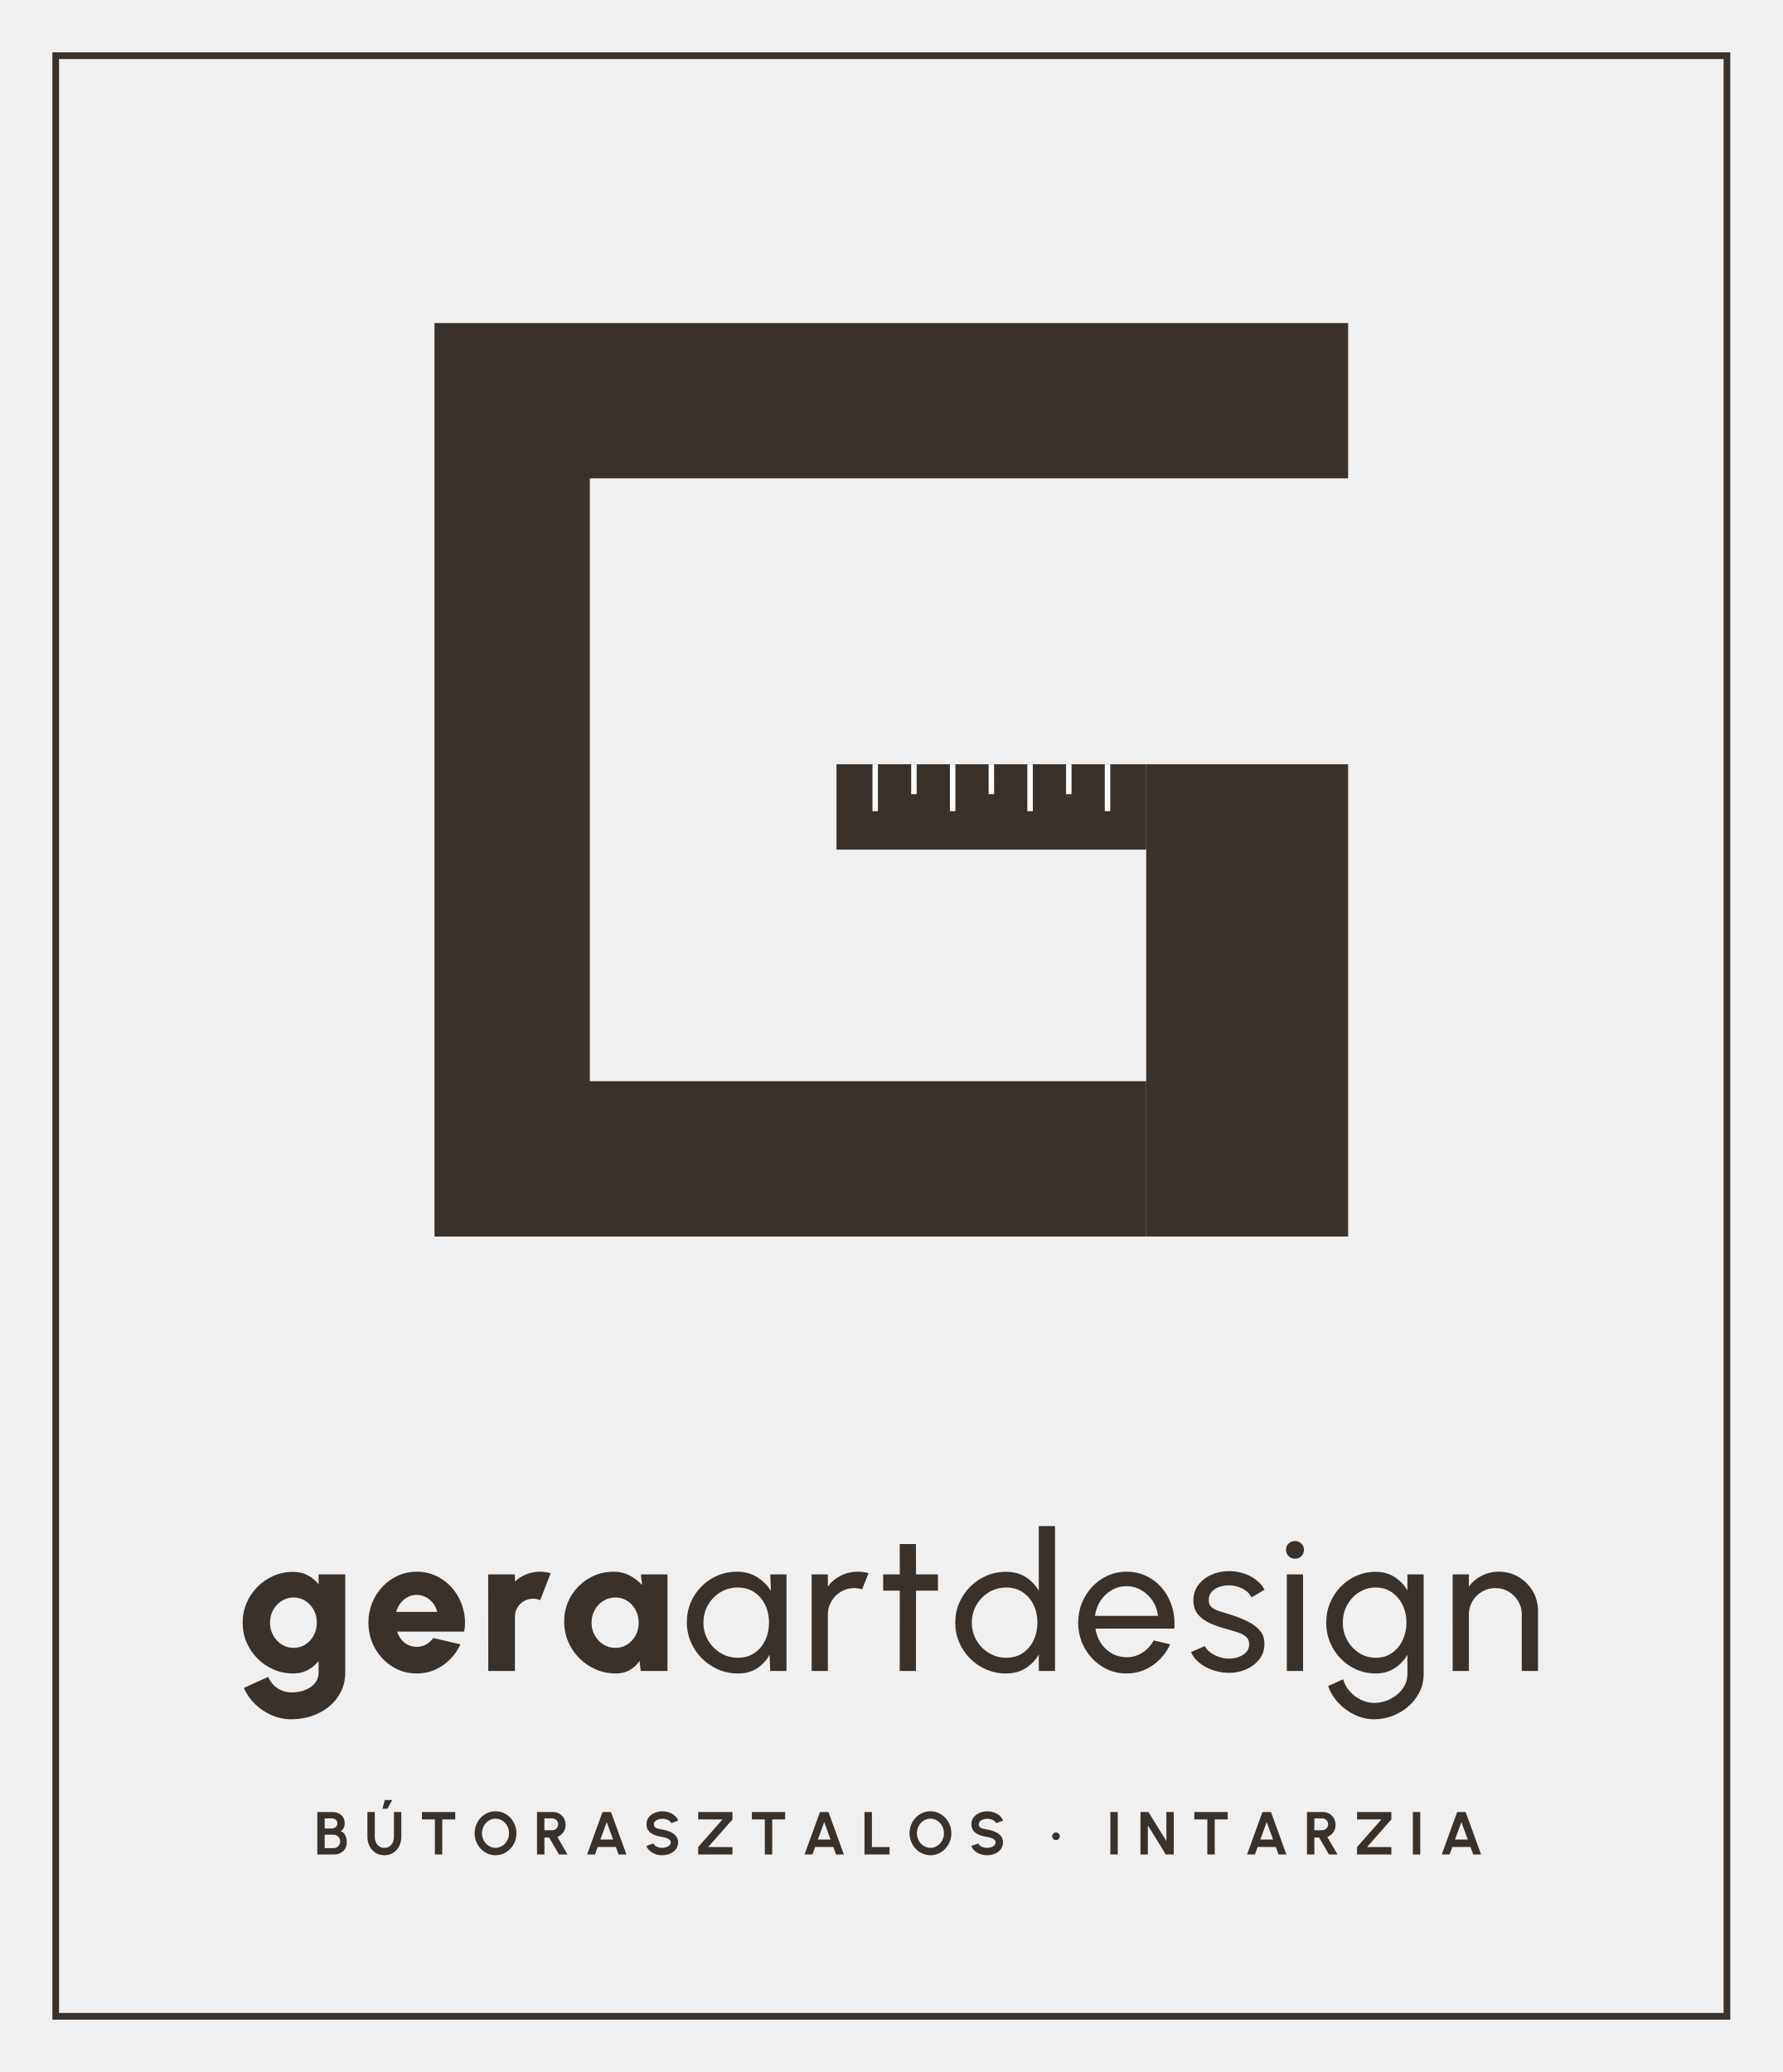
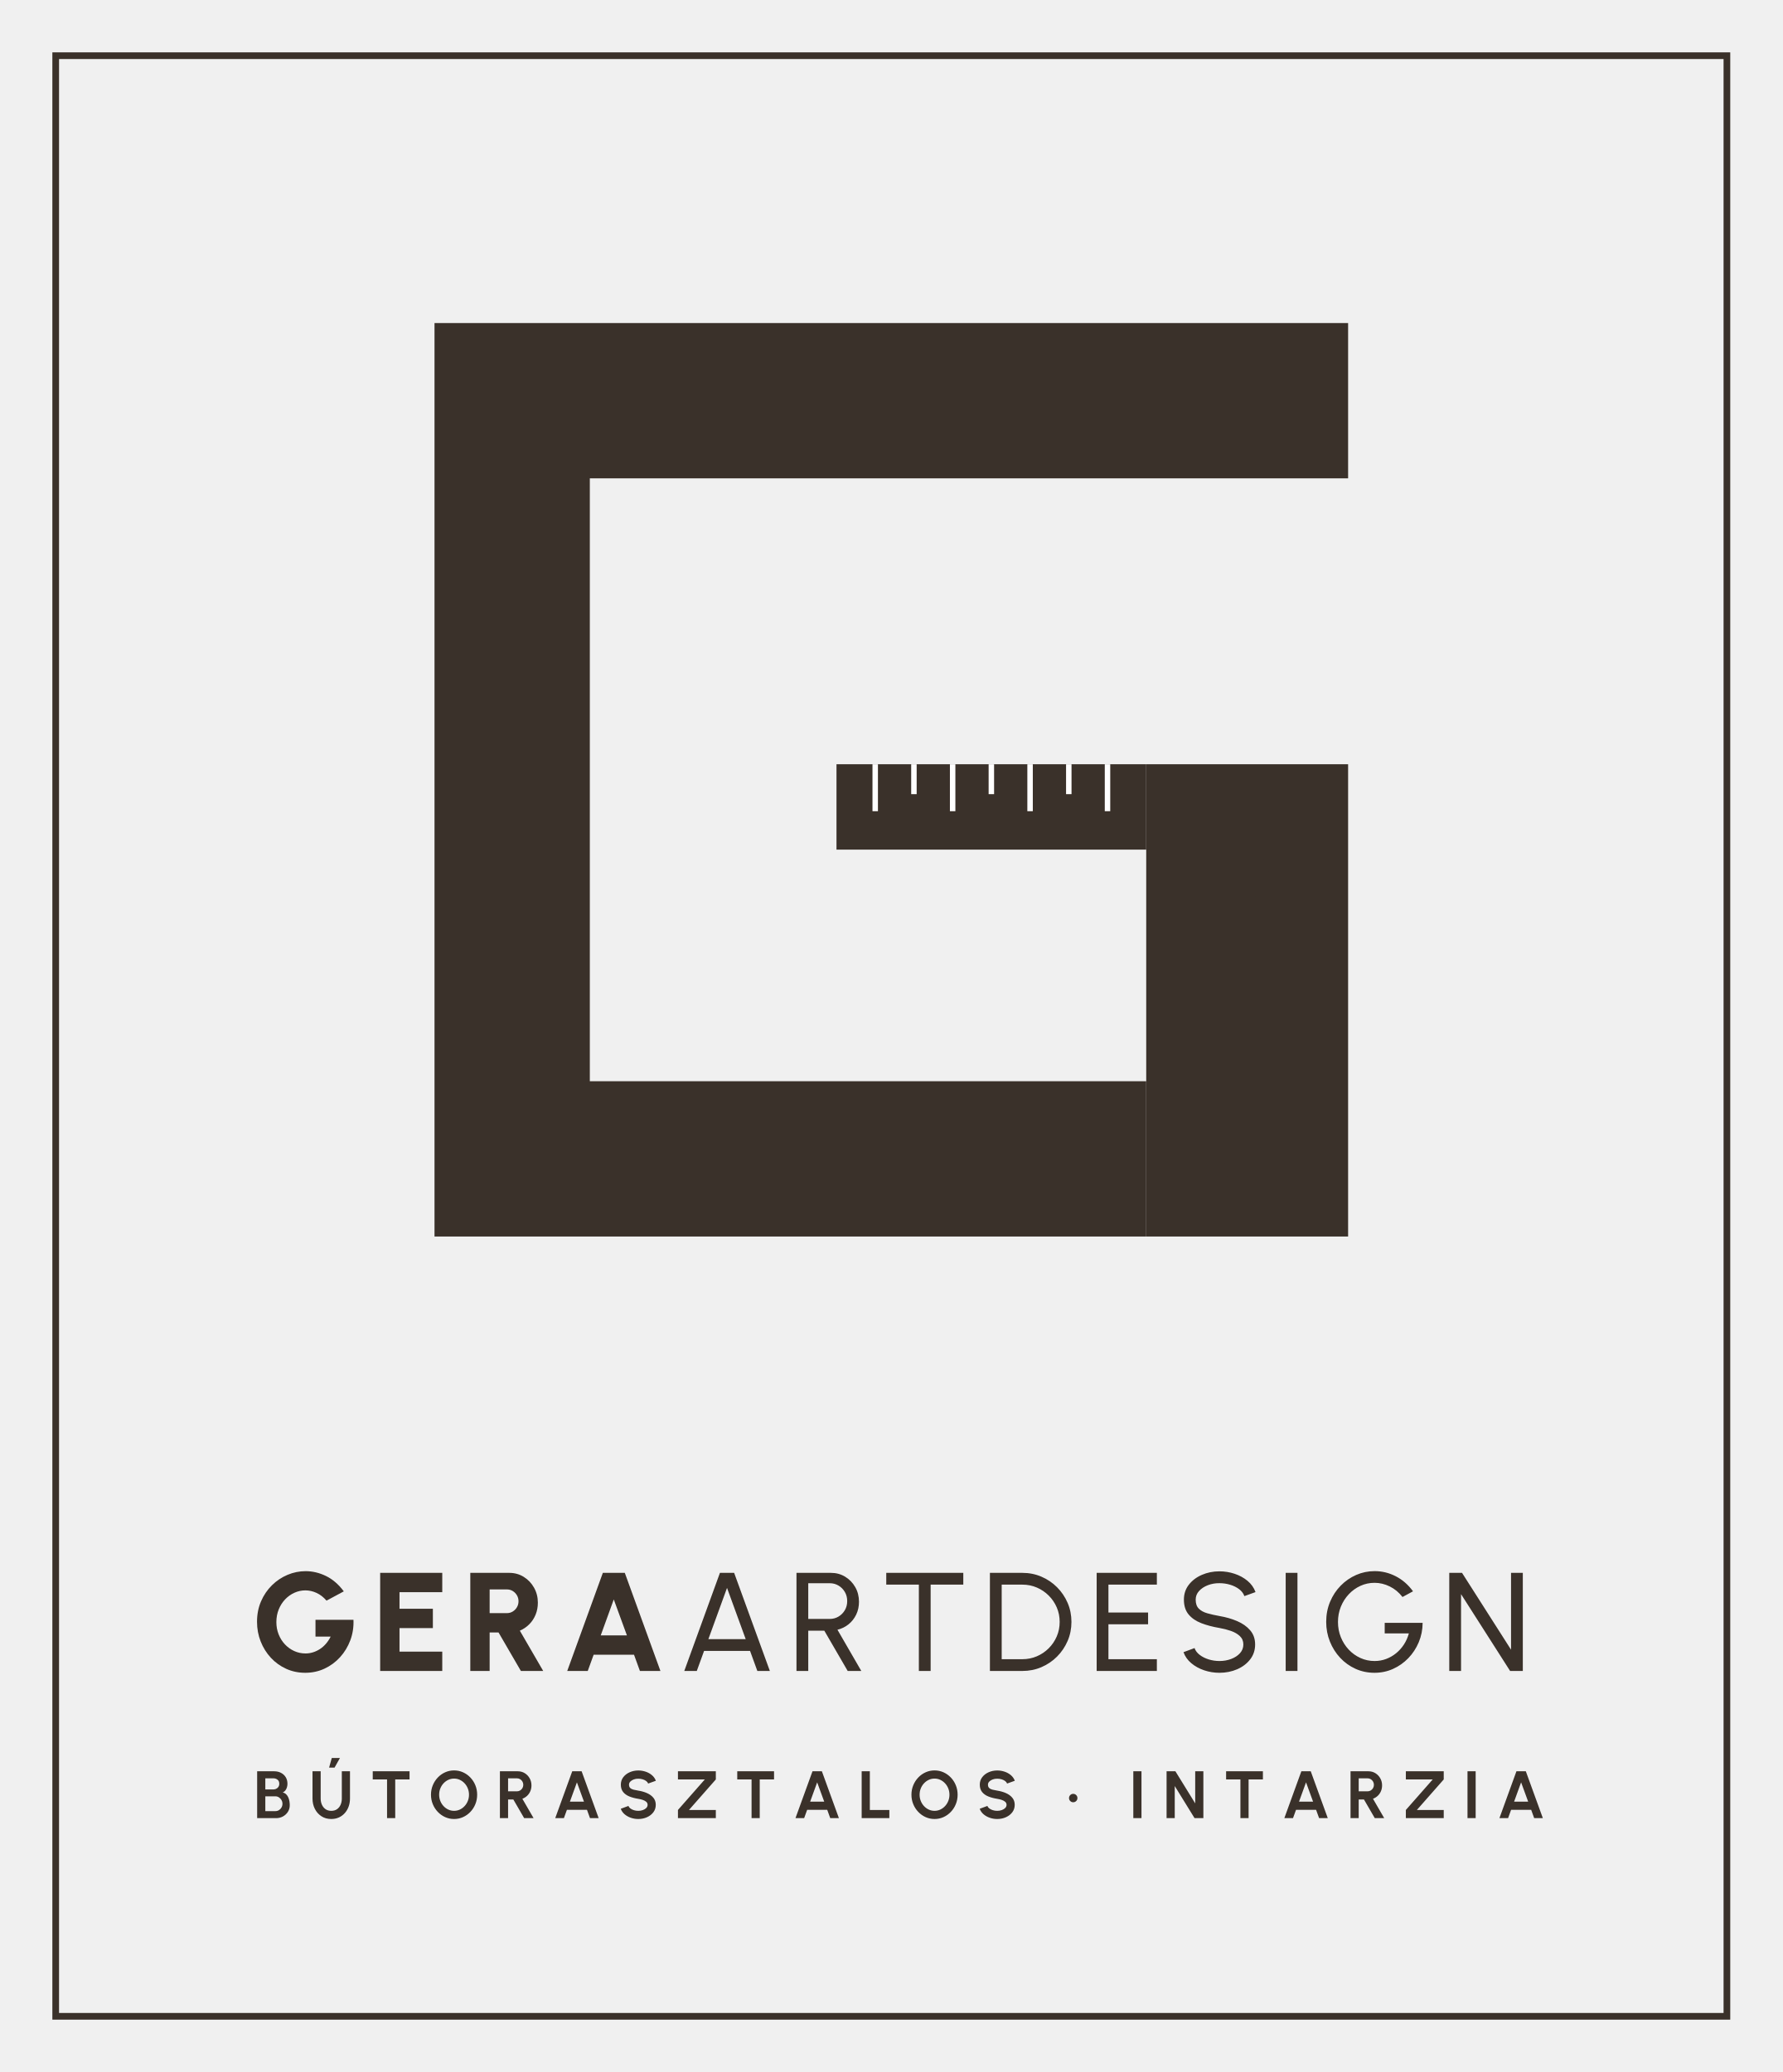
<svg xmlns="http://www.w3.org/2000/svg" viewBox="0 0 320 372" width="320" height="372">
  <rect x="10" y="10" width="300" height="352" fill="none" stroke="#3A312A" stroke-width="1.2" />
  <path d="M242 71.94H91.94V208.06H205.76" fill="none" stroke="#3A312A" stroke-width="27.88" />
  <rect x="205.76" y="137.21" width="36.24" height="84.79" fill="#3A312A" />
  <circle cx="223.88" cy="157.15" r="3.99" fill="#3A312A" />
  <circle cx="223.88" cy="183.23" r="3.99" fill="#3A312A" />
  <circle cx="223.88" cy="209.31" r="3.99" fill="#3A312A" />
  <rect x="150.16" y="137.21" width="55.6" height="15.33" fill="#3A312A" />
  <path d="M157.11 137.21v8.43" stroke="#FFFFFF" stroke-width="0.98" />
  <path d="M164.06 137.21v5.37" stroke="#FFFFFF" stroke-width="0.98" />
  <path d="M171.01 137.21v8.43" stroke="#FFFFFF" stroke-width="0.98" />
  <path d="M177.96 137.21v5.37" stroke="#FFFFFF" stroke-width="0.98" />
  <path d="M184.91 137.21v8.43" stroke="#FFFFFF" stroke-width="0.98" />
  <path d="M191.86 137.21v5.37" stroke="#FFFFFF" stroke-width="0.98" />
  <path d="M198.81 137.21v8.43" stroke="#FFFFFF" stroke-width="0.98" />
-   <path d="M57.19 282.662H61.976V300.244Q61.976 302.173 61.197 303.725Q60.419 305.278 59.071 306.386Q57.723 307.494 55.979 308.082Q54.234 308.669 52.302 308.669Q50.469 308.669 48.788 307.948Q47.106 307.228 45.8 305.962Q44.494 304.695 43.768 303.045L48.141 301.065Q48.5 301.923 49.137 302.544Q49.775 303.166 50.595 303.509Q51.414 303.852 52.302 303.852Q53.248 303.852 54.123 303.623Q54.998 303.395 55.692 302.941Q56.386 302.488 56.788 301.813Q57.19 301.137 57.19 300.244V298.225Q56.392 299.221 55.256 299.836Q54.119 300.451 52.636 300.451Q50.756 300.451 49.116 299.74Q47.475 299.029 46.225 297.772Q44.974 296.515 44.267 294.868Q43.56 293.221 43.56 291.331Q43.56 289.441 44.267 287.793Q44.974 286.145 46.225 284.888Q47.475 283.631 49.116 282.92Q50.756 282.209 52.636 282.209Q54.119 282.209 55.256 282.823Q56.392 283.437 57.19 284.435ZM52.697 295.853Q53.881 295.853 54.829 295.241Q55.777 294.629 56.326 293.602Q56.875 292.574 56.875 291.331Q56.875 290.08 56.325 289.054Q55.775 288.028 54.826 287.418Q53.876 286.807 52.697 286.807Q51.533 286.807 50.572 287.415Q49.61 288.023 49.041 289.05Q48.471 290.078 48.471 291.331Q48.471 292.585 49.043 293.611Q49.616 294.637 50.577 295.245Q51.538 295.853 52.697 295.853ZM74.803 300.451Q72.41 300.451 70.442 299.22Q68.475 297.989 67.304 295.91Q66.134 293.83 66.134 291.316Q66.134 289.424 66.81 287.768Q67.486 286.113 68.674 284.856Q69.862 283.599 71.439 282.888Q73.017 282.177 74.803 282.177Q76.86 282.177 78.569 283.065Q80.279 283.953 81.464 285.478Q82.649 287.002 83.166 288.928Q83.683 290.854 83.329 292.928H71.294Q71.531 293.691 72.004 294.306Q72.476 294.921 73.181 295.285Q73.886 295.648 74.803 295.666Q75.711 295.68 76.473 295.25Q77.235 294.82 77.775 294.083L82.654 295.215Q81.599 297.521 79.501 298.986Q77.403 300.451 74.803 300.451ZM71.121 289.392H78.497Q78.272 288.516 77.731 287.829Q77.189 287.141 76.434 286.74Q75.678 286.339 74.803 286.339Q73.942 286.339 73.189 286.737Q72.436 287.135 71.903 287.823Q71.371 288.511 71.121 289.392ZM87.647 300.0 87.633 282.662H92.418L92.433 283.95Q93.307 283.118 94.471 282.648Q95.636 282.177 96.942 282.177Q97.889 282.177 98.854 282.452L96.967 287.293Q96.342 287.024 95.693 287.024Q94.79 287.024 94.047 287.459Q93.304 287.895 92.868 288.636Q92.433 289.378 92.433 290.284V300.0ZM115.037 282.662H119.822V300.0H115.022L114.803 298.19Q114.13 299.203 113.068 299.827Q112.007 300.451 110.584 300.451Q108.648 300.451 106.961 299.724Q105.275 298.997 103.994 297.709Q102.714 296.422 101.996 294.735Q101.277 293.048 101.277 291.112Q101.277 289.254 101.957 287.637Q102.638 286.019 103.862 284.793Q105.087 283.567 106.696 282.872Q108.305 282.177 110.148 282.177Q111.741 282.177 113.022 282.855Q114.302 283.533 115.256 284.563ZM110.459 295.853Q111.651 295.853 112.602 295.245Q113.554 294.637 114.104 293.609Q114.654 292.582 114.654 291.331Q114.654 290.072 114.103 289.046Q113.552 288.021 112.6 287.414Q111.648 286.807 110.459 286.807Q109.269 286.807 108.297 287.415Q107.326 288.023 106.757 289.05Q106.188 290.078 106.188 291.331Q106.188 292.587 106.768 293.613Q107.348 294.639 108.32 295.246Q109.292 295.853 110.459 295.853Z" fill="#3A312A" />
-   <path d="M138.272 282.662H141.185V300.0H138.269L138.155 297.066Q137.342 298.583 135.912 299.517Q134.482 300.451 132.509 300.451Q130.596 300.451 128.927 299.73Q127.258 299.009 125.99 297.739Q124.721 296.468 124.009 294.799Q123.296 293.13 123.296 291.217Q123.296 289.348 123.994 287.707Q124.691 286.066 125.928 284.822Q127.165 283.578 128.797 282.878Q130.429 282.177 132.296 282.177Q134.345 282.177 135.889 283.136Q137.433 284.094 138.386 285.628ZM132.442 297.632Q134.161 297.632 135.417 296.784Q136.673 295.936 137.358 294.499Q138.042 293.062 138.042 291.331Q138.042 289.558 137.351 288.128Q136.659 286.698 135.403 285.857Q134.147 285.016 132.442 285.016Q130.738 285.016 129.333 285.864Q127.928 286.712 127.102 288.149Q126.276 289.586 126.276 291.331Q126.276 293.091 127.125 294.52Q127.974 295.95 129.379 296.791Q130.784 297.632 132.442 297.632ZM145.699 300.0 145.696 282.662H148.609L148.612 284.827Q149.522 283.61 150.932 282.893Q152.342 282.177 153.988 282.177Q154.981 282.177 155.923 282.44L154.75 285.351Q154.043 285.116 153.359 285.116Q152.058 285.116 150.975 285.756Q149.893 286.397 149.253 287.472Q148.612 288.547 148.612 289.863V300.0ZM168.371 285.575H164.437L164.422 300.0H161.51L161.524 285.575H158.541V282.662H161.524L161.51 277.218H164.422L164.437 282.662H168.371ZM186.474 273.994H189.387V300.0H186.474V297.046Q185.591 298.577 184.104 299.514Q182.617 300.451 180.597 300.451Q178.707 300.451 177.06 299.74Q175.413 299.029 174.156 297.772Q172.899 296.515 172.188 294.868Q171.478 293.221 171.478 291.331Q171.478 289.441 172.188 287.787Q172.899 286.133 174.156 284.876Q175.413 283.619 177.06 282.908Q178.707 282.197 180.597 282.197Q182.617 282.197 184.104 283.133Q185.591 284.068 186.474 285.588ZM180.624 297.632Q182.342 297.632 183.598 296.784Q184.854 295.936 185.539 294.499Q186.224 293.062 186.224 291.331Q186.224 289.558 185.532 288.128Q184.84 286.698 183.584 285.857Q182.328 285.016 180.624 285.016Q178.919 285.016 177.522 285.864Q176.124 286.712 175.291 288.149Q174.457 289.586 174.457 291.331Q174.457 293.091 175.307 294.52Q176.156 295.95 177.56 296.791Q178.965 297.632 180.624 297.632ZM202.217 300.451Q199.825 300.451 197.857 299.22Q195.889 297.989 194.719 295.915Q193.548 293.842 193.548 291.328Q193.548 289.424 194.225 287.768Q194.901 286.113 196.088 284.856Q197.276 283.599 198.854 282.888Q200.431 282.177 202.217 282.177Q204.169 282.177 205.808 282.966Q207.447 283.754 208.621 285.156Q209.794 286.557 210.376 288.413Q210.957 290.269 210.801 292.39H196.648Q196.862 293.855 197.627 295.014Q198.392 296.173 199.577 296.847Q200.762 297.521 202.217 297.538Q203.781 297.541 205.046 296.737Q206.311 295.932 207.097 294.527L210.057 295.215Q209.014 297.521 206.916 298.986Q204.818 300.451 202.217 300.451ZM196.558 290.106H207.865Q207.723 288.645 206.93 287.436Q206.137 286.228 204.907 285.505Q203.678 284.782 202.217 284.782Q200.759 284.782 199.544 285.491Q198.329 286.199 197.545 287.408Q196.761 288.617 196.558 290.106ZM220.306 300.326Q218.902 300.277 217.574 299.797Q216.246 299.318 215.25 298.495Q214.253 297.672 213.799 296.602L216.294 295.53Q216.553 296.122 217.23 296.637Q217.907 297.151 218.791 297.47Q219.676 297.788 220.581 297.788Q221.532 297.788 222.365 297.485Q223.197 297.183 223.723 296.604Q224.249 296.025 224.249 295.22Q224.249 294.348 223.672 293.853Q223.095 293.359 222.22 293.074Q221.346 292.79 220.44 292.535Q218.654 292.078 217.248 291.448Q215.842 290.818 215.034 289.831Q214.225 288.844 214.225 287.334Q214.225 285.72 215.123 284.542Q216.02 283.363 217.474 282.718Q218.928 282.073 220.587 282.073Q222.687 282.073 224.426 282.977Q226.166 283.88 227.003 285.412L224.671 286.795Q224.377 286.163 223.766 285.687Q223.155 285.211 222.379 284.933Q221.603 284.655 220.794 284.631Q219.773 284.608 218.903 284.904Q218.033 285.199 217.505 285.793Q216.977 286.386 216.977 287.267Q216.977 288.142 217.534 288.589Q218.091 289.036 219.005 289.305Q219.92 289.573 221.002 289.923Q222.565 290.423 223.939 291.089Q225.314 291.755 226.156 292.736Q226.998 293.716 226.975 295.179Q226.975 296.77 226.02 297.958Q225.066 299.147 223.548 299.774Q222.029 300.4 220.306 300.326ZM230.998 282.662H233.91V300.0H230.998ZM232.474 279.844Q231.791 279.844 231.321 279.391Q230.852 278.939 230.852 278.259Q230.852 277.581 231.321 277.127Q231.791 276.674 232.471 276.674Q233.134 276.674 233.603 277.127Q234.071 277.581 234.071 278.259Q234.071 278.939 233.613 279.391Q233.155 279.844 232.474 279.844ZM252.649 282.662H255.562V300.56Q255.562 302.279 254.83 303.755Q254.099 305.231 252.851 306.333Q251.603 307.436 250.004 308.052Q248.406 308.669 246.673 308.669Q244.863 308.669 243.182 307.867Q241.5 307.064 240.247 305.716Q238.993 304.367 238.431 302.706L241.107 301.486Q241.443 302.695 242.297 303.656Q243.151 304.617 244.304 305.176Q245.457 305.736 246.673 305.736Q247.817 305.736 248.886 305.338Q249.954 304.94 250.806 304.24Q251.658 303.541 252.153 302.597Q252.649 301.652 252.649 300.56V297.101Q251.769 298.6 250.317 299.526Q248.864 300.451 246.948 300.451Q245.115 300.451 243.504 299.74Q241.893 299.029 240.671 297.772Q239.45 296.515 238.761 294.868Q238.071 293.221 238.071 291.331Q238.071 289.441 238.761 287.787Q239.45 286.133 240.671 284.876Q241.893 283.619 243.504 282.908Q245.115 282.197 246.948 282.197Q248.864 282.197 250.317 283.115Q251.769 284.033 252.649 285.547ZM246.974 297.632Q248.65 297.632 249.885 296.762Q251.119 295.893 251.797 294.456Q252.474 293.019 252.474 291.331Q252.474 289.6 251.79 288.171Q251.105 286.741 249.863 285.879Q248.621 285.016 246.974 285.016Q245.33 285.016 243.983 285.864Q242.635 286.712 241.843 288.149Q241.051 289.586 241.051 291.331Q241.051 293.076 241.857 294.506Q242.664 295.936 244.011 296.784Q245.359 297.632 246.974 297.632ZM276.088 289.207V300.0H273.175V289.863Q273.175 288.547 272.533 287.472Q271.892 286.397 270.818 285.756Q269.744 285.116 268.429 285.116Q267.128 285.116 266.045 285.756Q264.963 286.397 264.323 287.472Q263.682 288.547 263.682 289.863V300.0H260.769L260.766 282.662H263.679L263.682 284.827Q264.592 283.61 266.002 282.893Q267.412 282.177 269.058 282.177Q271.002 282.177 272.599 283.123Q274.196 284.069 275.142 285.666Q276.088 287.263 276.088 289.207Z" fill="#3A312A" />
-   <path d="M56.958 332.942V325.329H59.731Q60.332 325.329 60.819 325.576Q61.307 325.822 61.594 326.281Q61.881 326.74 61.881 327.369Q61.881 327.646 61.798 327.928Q61.715 328.21 61.546 328.435Q61.377 328.661 61.111 328.768Q61.466 328.855 61.689 329.086Q61.913 329.317 62.037 329.622Q62.161 329.927 62.208 330.246Q62.255 330.565 62.255 330.84Q62.255 331.439 61.955 331.914Q61.656 332.389 61.153 332.665Q60.65 332.942 60.04 332.942ZM58.284 331.806H59.906Q60.229 331.806 60.492 331.647Q60.756 331.488 60.913 331.21Q61.071 330.933 61.071 330.58Q61.071 330.277 60.913 330.006Q60.756 329.734 60.492 329.565Q60.229 329.396 59.906 329.396H58.284ZM58.284 328.279H59.581Q59.982 328.279 60.268 328.028Q60.554 327.777 60.554 327.36Q60.554 326.92 60.268 326.696Q59.982 326.471 59.581 326.471H58.284ZM69 333.083Q68.086 333.083 67.4 332.637Q66.713 332.191 66.333 331.438Q65.952 330.685 65.952 329.766V325.329H67.278V329.766Q67.278 330.31 67.481 330.763Q67.684 331.216 68.069 331.486Q68.454 331.756 69 331.756Q69.555 331.756 69.937 331.487Q70.32 331.217 70.517 330.764Q70.714 330.312 70.714 329.766V325.329H72.041V329.766Q72.041 330.456 71.825 331.057Q71.608 331.658 71.205 332.115Q70.803 332.572 70.244 332.827Q69.685 333.083 69 333.083ZM68.649 324.731 69.084 323.164H70.411L69.535 324.731ZM81.719 325.329V326.656H79.392V332.942H78.065V326.656H75.74V325.329ZM88.953 333.083Q88.181 333.083 87.501 332.776Q86.822 332.468 86.305 331.925Q85.788 331.381 85.495 330.666Q85.201 329.951 85.201 329.135Q85.201 328.319 85.495 327.604Q85.788 326.889 86.305 326.346Q86.822 325.802 87.501 325.495Q88.181 325.187 88.953 325.187Q89.731 325.187 90.411 325.495Q91.09 325.802 91.607 326.346Q92.123 326.889 92.414 327.604Q92.705 328.319 92.705 329.135Q92.705 329.951 92.414 330.666Q92.123 331.381 91.607 331.925Q91.09 332.468 90.411 332.776Q89.731 333.083 88.953 333.083ZM88.953 331.756Q89.455 331.756 89.893 331.549Q90.332 331.342 90.667 330.981Q91.001 330.62 91.19 330.147Q91.378 329.673 91.378 329.135Q91.378 328.596 91.189 328.121Q90.999 327.646 90.665 327.286Q90.33 326.926 89.892 326.72Q89.453 326.514 88.953 326.514Q88.452 326.514 88.013 326.721Q87.575 326.928 87.24 327.289Q86.905 327.65 86.717 328.124Q86.528 328.598 86.528 329.135Q86.528 329.676 86.718 330.15Q86.907 330.624 87.242 330.985Q87.576 331.346 88.015 331.551Q88.454 331.756 88.953 331.756ZM96.403 332.942V325.329H99.322Q99.941 325.329 100.441 325.637Q100.941 325.946 101.235 326.467Q101.528 326.987 101.528 327.62Q101.528 328.134 101.342 328.568Q101.156 329.002 100.822 329.317Q100.488 329.632 100.05 329.793L101.874 332.942H100.343L98.585 329.913H97.73V332.942ZM97.73 328.586H99.172Q99.454 328.586 99.687 328.444Q99.921 328.302 100.061 328.063Q100.201 327.824 100.201 327.529Q100.201 327.234 100.061 326.994Q99.921 326.755 99.687 326.613Q99.454 326.471 99.172 326.471H97.73ZM108.156 325.329H109.682L112.448 332.942H111.04L110.55 331.593H107.289L106.799 332.942H105.392ZM107.775 330.266H110.062L108.915 327.126ZM118.888 333.083Q118.257 333.083 117.677 332.884Q117.096 332.685 116.662 332.312Q116.227 331.939 116.039 331.421L117.285 330.96Q117.362 331.181 117.595 331.361Q117.828 331.541 118.165 331.649Q118.502 331.756 118.888 331.756Q119.282 331.756 119.628 331.633Q119.973 331.511 120.187 331.292Q120.4 331.073 120.4 330.779Q120.4 330.48 120.178 330.286Q119.955 330.092 119.607 329.977Q119.259 329.863 118.888 329.804Q118.078 329.679 117.436 329.419Q116.794 329.158 116.423 328.694Q116.052 328.23 116.052 327.501Q116.052 326.807 116.447 326.29Q116.841 325.772 117.489 325.484Q118.136 325.197 118.888 325.197Q119.512 325.197 120.094 325.394Q120.675 325.591 121.113 325.966Q121.55 326.341 121.741 326.869L120.491 327.321Q120.414 327.099 120.18 326.921Q119.947 326.742 119.611 326.637Q119.275 326.533 118.888 326.533Q118.502 326.527 118.158 326.653Q117.813 326.778 117.596 326.997Q117.379 327.216 117.379 327.501Q117.379 327.863 117.582 328.049Q117.786 328.235 118.127 328.319Q118.469 328.404 118.888 328.472Q119.652 328.59 120.298 328.873Q120.945 329.156 121.336 329.627Q121.727 330.099 121.727 330.779Q121.727 331.471 121.334 331.989Q120.941 332.508 120.296 332.795Q119.65 333.083 118.888 333.083ZM125.332 332.942V331.615L129.696 326.656H125.332V325.329H131.487V326.656L127.123 331.615H131.487V332.942ZM140.947 325.329V326.656H138.62V332.942H137.293V326.656H134.967V325.329ZM147.193 325.329H148.719L151.485 332.942H150.078L149.588 331.593H146.327L145.837 332.942H144.429ZM146.813 330.266H149.1L147.953 327.126ZM155.185 332.942V325.329H156.512V331.615H159.679V332.942ZM167.023 333.083Q166.251 333.083 165.571 332.776Q164.891 332.468 164.375 331.925Q163.858 331.381 163.564 330.666Q163.271 329.951 163.271 329.135Q163.271 328.319 163.564 327.604Q163.858 326.889 164.375 326.346Q164.891 325.802 165.571 325.495Q166.251 325.187 167.023 325.187Q167.8 325.187 168.48 325.495Q169.16 325.802 169.676 326.346Q170.193 326.889 170.484 327.604Q170.775 328.319 170.775 329.135Q170.775 329.951 170.484 330.666Q170.193 331.381 169.676 331.925Q169.16 332.468 168.48 332.776Q167.8 333.083 167.023 333.083ZM167.023 331.756Q167.524 331.756 167.963 331.549Q168.402 331.342 168.736 330.981Q169.071 330.62 169.259 330.147Q169.448 329.673 169.448 329.135Q169.448 328.596 169.258 328.121Q169.069 327.646 168.734 327.286Q168.4 326.926 167.961 326.72Q167.523 326.514 167.023 326.514Q166.521 326.514 166.083 326.721Q165.644 326.928 165.31 327.289Q164.975 327.65 164.786 328.124Q164.598 328.598 164.598 329.135Q164.598 329.676 164.787 330.15Q164.977 330.624 165.311 330.985Q165.646 331.346 166.085 331.551Q166.523 331.756 167.023 331.756ZM177.213 333.083Q176.583 333.083 176.002 332.884Q175.421 332.685 174.987 332.312Q174.552 331.939 174.364 331.421L175.61 330.96Q175.687 331.181 175.92 331.361Q176.154 331.541 176.49 331.649Q176.827 331.756 177.213 331.756Q177.608 331.756 177.953 331.633Q178.298 331.511 178.512 331.292Q178.726 331.073 178.726 330.779Q178.726 330.48 178.503 330.286Q178.28 330.092 177.932 329.977Q177.584 329.863 177.213 329.804Q176.403 329.679 175.762 329.419Q175.12 329.158 174.748 328.694Q174.377 328.23 174.377 327.501Q174.377 326.807 174.772 326.29Q175.167 325.772 175.814 325.484Q176.461 325.197 177.213 325.197Q177.837 325.197 178.419 325.394Q179 325.591 179.438 325.966Q179.875 326.341 180.066 326.869L178.816 327.321Q178.739 327.099 178.505 326.921Q178.272 326.742 177.936 326.637Q177.601 326.533 177.213 326.533Q176.827 326.527 176.483 326.653Q176.138 326.778 175.921 326.997Q175.704 327.216 175.704 327.501Q175.704 327.863 175.907 328.049Q176.111 328.235 176.453 328.319Q176.794 328.404 177.213 328.472Q177.977 328.59 178.623 328.873Q179.27 329.156 179.661 329.627Q180.052 330.099 180.052 330.779Q180.052 331.471 179.659 331.989Q179.266 332.508 178.621 332.795Q177.975 333.083 177.213 333.083ZM189.558 330.361Q189.272 330.361 189.075 330.163Q188.877 329.964 188.877 329.677Q188.877 329.397 189.075 329.197Q189.272 328.996 189.558 328.996Q189.842 328.996 190.042 329.197Q190.242 329.397 190.242 329.677Q190.242 329.964 190.042 330.163Q189.842 330.361 189.558 330.361ZM199.323 332.942V325.329H200.65V332.942ZM204.728 332.942V325.329H206.163L209.379 330.544V325.329H210.706V332.942H209.273L206.055 327.726V332.942ZM220.381 325.329V326.656H218.054V332.942H216.727V326.656H214.402V325.329ZM226.628 325.329H228.154L230.92 332.942H229.512L229.022 331.593H225.761L225.271 332.942H223.864ZM226.247 330.266H228.534L227.387 327.126ZM234.619 332.942V325.329H237.538Q238.158 325.329 238.658 325.637Q239.158 325.946 239.451 326.467Q239.745 326.987 239.745 327.62Q239.745 328.134 239.559 328.568Q239.373 329.002 239.039 329.317Q238.704 329.632 238.266 329.793L240.091 332.942H238.559L236.801 329.913H235.946V332.942ZM235.946 328.586H237.388Q237.67 328.586 237.904 328.444Q238.138 328.302 238.278 328.063Q238.418 327.824 238.418 327.529Q238.418 327.234 238.278 326.994Q238.138 326.755 237.904 326.613Q237.67 326.471 237.388 326.471H235.946ZM243.608 332.942V331.615L247.973 326.656H243.608V325.329H249.763V326.656L245.399 331.615H249.763V332.942ZM253.624 332.942V325.329H254.951V332.942ZM261.576 325.329H263.102L265.868 332.942H264.461L263.97 331.593H260.71L260.219 332.942H258.812ZM261.196 330.266H263.483L262.336 327.126Z" fill="#3A312A" />
+   <path d="M54.797 300.327Q52.953 300.327 51.374 299.611Q49.795 298.895 48.623 297.63Q47.451 296.366 46.795 294.706Q46.139 293.046 46.139 291.17Q46.139 289.159 46.858 287.499Q47.576 285.838 48.811 284.62Q50.045 283.402 51.612 282.742Q53.178 282.082 54.865 282.082Q56.73 282.082 58.519 282.951Q60.309 283.82 61.716 285.706L58.615 287.374Q57.811 286.438 56.824 285.985Q55.836 285.531 54.82 285.531Q53.805 285.531 52.868 285.949Q51.932 286.366 51.2 287.129Q50.469 287.891 50.04 288.936Q49.611 289.981 49.611 291.238Q49.611 292.407 50.019 293.431Q50.426 294.454 51.146 295.221Q51.866 295.988 52.814 296.421Q53.762 296.855 54.843 296.855Q55.513 296.855 56.159 296.66Q56.805 296.465 57.397 296.086Q57.989 295.707 58.487 295.141Q58.984 294.575 59.357 293.833H56.634V290.812H63.451Q63.531 292.765 62.887 294.486Q62.243 296.207 61.049 297.522Q59.854 298.838 58.254 299.583Q56.654 300.327 54.797 300.327ZM68.244 300.0V282.386H79.391V285.859H71.717V288.828H77.705V292.3H71.717V296.528H79.391V300.0ZM84.424 300.0V282.386H91.416Q92.857 282.386 94.022 283.109Q95.186 283.832 95.869 285.05Q96.552 286.267 96.552 287.735Q96.552 288.892 96.152 289.879Q95.751 290.867 95.021 291.607Q94.291 292.347 93.317 292.766L97.513 300.0H93.507L89.492 293.086H87.896V300.0ZM87.896 289.614H91.008Q91.576 289.614 92.045 289.325Q92.514 289.037 92.796 288.556Q93.079 288.074 93.079 287.487Q93.079 286.899 92.796 286.417Q92.514 285.936 92.045 285.648Q91.576 285.36 91.008 285.36H87.896ZM108.217 282.386H112.16L118.555 300.0H114.873L113.812 297.081H106.567L105.506 300.0H101.824ZM107.84 293.609H112.538L110.178 287.159Z" fill="#3A312A" />
+   <path d="M129.236 282.386H131.787L138.199 300.0H135.952L134.644 296.402H126.389L125.081 300.0H122.835ZM127.16 294.288H133.863L130.509 285.087ZM142.977 300.0V282.386H149.163Q150.578 282.386 151.717 283.08Q152.856 283.773 153.526 284.948Q154.197 286.122 154.197 287.574Q154.197 288.841 153.695 289.883Q153.193 290.926 152.318 291.628Q151.443 292.33 150.333 292.596L154.614 300.0H152.171L147.977 292.772H145.091V300.0ZM145.091 290.658H148.959Q149.815 290.658 150.526 290.234Q151.237 289.81 151.66 289.086Q152.083 288.363 152.083 287.453Q152.083 286.542 151.66 285.819Q151.237 285.095 150.526 284.671Q149.815 284.247 148.959 284.247H145.091ZM172.923 282.386V284.5H167.06V300.0H164.947V284.5H159.094V282.386ZM177.702 300.0V282.386H183.529Q185.354 282.386 186.95 283.072Q188.547 283.757 189.756 284.972Q190.965 286.186 191.651 287.777Q192.336 289.369 192.336 291.193Q192.336 293.017 191.651 294.609Q190.965 296.2 189.756 297.415Q188.547 298.629 186.95 299.314Q185.354 300.0 183.529 300.0ZM179.816 297.886H183.529Q184.912 297.886 186.124 297.367Q187.336 296.847 188.258 295.926Q189.181 295.006 189.702 293.793Q190.223 292.58 190.223 291.193Q190.223 289.806 189.702 288.594Q189.181 287.382 188.254 286.461Q187.328 285.539 186.121 285.02Q184.914 284.5 183.529 284.5H179.816ZM196.863 300.0V282.386H207.671V284.5H198.977V289.507H206.095V291.621H198.977V297.886H207.671V300.0ZM218.906 300.327Q217.484 300.327 216.161 299.881Q214.839 299.435 213.851 298.606Q212.863 297.776 212.452 296.626L214.432 295.888Q214.683 296.596 215.366 297.117Q216.049 297.638 216.98 297.926Q217.912 298.213 218.906 298.213Q220.035 298.213 221.013 297.843Q221.991 297.472 222.593 296.807Q223.195 296.142 223.195 295.242Q223.195 294.33 222.569 293.74Q221.943 293.15 220.959 292.807Q219.974 292.465 218.906 292.281Q217.087 291.973 215.644 291.416Q214.2 290.858 213.362 289.847Q212.524 288.837 212.524 287.196Q212.524 285.652 213.414 284.511Q214.303 283.37 215.759 282.741Q217.215 282.111 218.906 282.111Q220.297 282.111 221.616 282.546Q222.934 282.982 223.938 283.813Q224.941 284.644 225.381 285.837L223.38 286.56Q223.13 285.843 222.447 285.322Q221.763 284.802 220.837 284.521Q219.911 284.239 218.906 284.239Q217.792 284.227 216.819 284.604Q215.846 284.981 215.242 285.646Q214.638 286.311 214.638 287.196Q214.638 288.249 215.201 288.811Q215.765 289.373 216.732 289.646Q217.698 289.919 218.906 290.136Q220.614 290.421 222.074 291.044Q223.534 291.666 224.422 292.7Q225.309 293.733 225.309 295.242Q225.309 296.776 224.42 297.922Q223.532 299.068 222.077 299.697Q220.622 300.327 218.906 300.327ZM230.795 300.0V282.386H232.909V300.0ZM246.734 300.327Q244.915 300.327 243.336 299.615Q241.757 298.903 240.577 297.639Q239.396 296.374 238.732 294.719Q238.067 293.063 238.067 291.178Q238.067 289.236 238.765 287.575Q239.462 285.914 240.676 284.679Q241.889 283.445 243.455 282.759Q245.022 282.074 246.768 282.074Q248.76 282.074 250.562 283.002Q252.364 283.93 253.653 285.697L251.766 286.72Q250.801 285.478 249.474 284.825Q248.146 284.173 246.748 284.173Q245.41 284.173 244.223 284.713Q243.037 285.254 242.127 286.22Q241.217 287.186 240.699 288.46Q240.181 289.735 240.181 291.212Q240.181 292.662 240.694 293.932Q241.208 295.201 242.11 296.164Q243.013 297.126 244.207 297.67Q245.402 298.213 246.763 298.213Q247.84 298.213 248.817 297.849Q249.795 297.484 250.616 296.816Q251.437 296.149 252.024 295.243Q252.611 294.337 252.908 293.255H248.57V291.364H255.379Q255.366 293.215 254.684 294.838Q254.002 296.462 252.811 297.697Q251.621 298.932 250.068 299.629Q248.515 300.327 246.734 300.327ZM260.16 300.0V282.386H262.451L271.249 296.181V282.386H273.363V300.0H271.082L262.274 286.205V300.0Z" fill="#3A312A" />
+   <path d="M46.163 326.421V318.01H49.227Q49.89 318.01 50.429 318.283Q50.968 318.556 51.285 319.063Q51.601 319.57 51.601 320.264Q51.601 320.571 51.51 320.882Q51.419 321.193 51.232 321.442Q51.045 321.691 50.751 321.81Q51.143 321.907 51.39 322.161Q51.637 322.416 51.774 322.753Q51.911 323.09 51.963 323.443Q52.015 323.795 52.015 324.099Q52.015 324.761 51.684 325.286Q51.353 325.81 50.797 326.116Q50.242 326.421 49.568 326.421ZM47.628 325.166H49.42Q49.776 325.166 50.067 324.991Q50.359 324.815 50.533 324.508Q50.707 324.202 50.707 323.812Q50.707 323.477 50.533 323.177Q50.359 322.878 50.067 322.691Q49.776 322.504 49.42 322.504H47.628ZM47.628 321.269H49.061Q49.503 321.269 49.82 320.992Q50.136 320.715 50.136 320.254Q50.136 319.768 49.82 319.521Q49.503 319.273 49.061 319.273H47.628ZM59.466 326.577Q58.457 326.577 57.699 326.084Q56.941 325.592 56.52 324.76Q56.099 323.928 56.099 322.912V318.01H57.565V322.912Q57.565 323.514 57.789 324.014Q58.012 324.514 58.438 324.813Q58.863 325.111 59.466 325.111Q60.08 325.111 60.502 324.814Q60.925 324.516 61.142 324.016Q61.36 323.515 61.36 322.912V318.01H62.826V322.912Q62.826 323.675 62.587 324.339Q62.348 325.003 61.903 325.508Q61.458 326.012 60.841 326.295Q60.223 326.577 59.466 326.577ZM59.079 317.35 59.559 315.62H61.025L60.057 317.35ZM73.518 318.01V319.476H70.947V326.421H69.481V319.476H66.912V318.01ZM81.51 326.577Q80.657 326.577 79.906 326.238Q79.155 325.898 78.585 325.297Q78.014 324.697 77.69 323.907Q77.365 323.117 77.365 322.216Q77.365 321.315 77.69 320.525Q78.014 319.735 78.585 319.134Q79.155 318.533 79.906 318.194Q80.657 317.854 81.51 317.854Q82.369 317.854 83.12 318.194Q83.871 318.533 84.442 319.134Q85.013 319.735 85.334 320.525Q85.655 321.315 85.655 322.216Q85.655 323.117 85.334 323.907Q85.013 324.697 84.442 325.297Q83.871 325.898 83.12 326.238Q82.369 326.577 81.51 326.577ZM81.51 325.111Q82.064 325.111 82.549 324.883Q83.033 324.654 83.403 324.255Q83.773 323.857 83.981 323.333Q84.19 322.809 84.19 322.216Q84.19 321.62 83.98 321.095Q83.771 320.571 83.401 320.173Q83.031 319.775 82.547 319.548Q82.062 319.32 81.51 319.32Q80.956 319.32 80.472 319.549Q79.987 319.777 79.617 320.176Q79.248 320.575 79.039 321.098Q78.831 321.622 78.831 322.216Q78.831 322.814 79.04 323.337Q79.25 323.861 79.62 324.259Q79.989 324.658 80.474 324.885Q80.958 325.111 81.51 325.111ZM89.74 326.421V318.01H92.965Q93.649 318.01 94.202 318.352Q94.754 318.693 95.078 319.268Q95.403 319.843 95.403 320.542Q95.403 321.11 95.197 321.589Q94.992 322.068 94.623 322.416Q94.253 322.764 93.769 322.943L95.785 326.421H94.093L92.151 323.075H91.206V326.421ZM91.206 321.609H92.799Q93.111 321.609 93.369 321.452Q93.627 321.296 93.782 321.031Q93.937 320.767 93.937 320.441Q93.937 320.115 93.782 319.851Q93.627 319.587 93.369 319.43Q93.111 319.273 92.799 319.273H91.206ZM102.724 318.01H104.41L107.466 326.421H105.911L105.37 324.931H101.767L101.226 326.421H99.671ZM102.304 323.465H104.831L103.563 319.997ZM114.581 326.577Q113.884 326.577 113.243 326.357Q112.602 326.137 112.121 325.725Q111.641 325.313 111.433 324.741L112.81 324.232Q112.895 324.476 113.153 324.675Q113.41 324.874 113.782 324.992Q114.154 325.111 114.581 325.111Q115.017 325.111 115.398 324.976Q115.78 324.84 116.016 324.598Q116.252 324.356 116.252 324.032Q116.252 323.702 116.006 323.487Q115.76 323.273 115.375 323.146Q114.991 323.02 114.581 322.955Q113.687 322.816 112.977 322.529Q112.268 322.241 111.858 321.729Q111.448 321.216 111.448 320.41Q111.448 319.644 111.884 319.072Q112.32 318.5 113.035 318.183Q113.75 317.865 114.581 317.865Q115.271 317.865 115.913 318.083Q116.555 318.301 117.039 318.715Q117.522 319.128 117.733 319.713L116.352 320.212Q116.266 319.966 116.009 319.769Q115.751 319.572 115.38 319.456Q115.009 319.341 114.581 319.341Q114.154 319.335 113.774 319.473Q113.394 319.612 113.154 319.854Q112.914 320.096 112.914 320.41Q112.914 320.81 113.139 321.015Q113.363 321.221 113.741 321.314Q114.118 321.408 114.581 321.483Q115.425 321.613 116.139 321.926Q116.853 322.239 117.286 322.759Q117.718 323.28 117.718 324.032Q117.718 324.796 117.284 325.369Q116.849 325.941 116.136 326.259Q115.423 326.577 114.581 326.577ZM121.7 326.421V324.955L126.522 319.476H121.7V318.01H128.5V319.476L123.678 324.955H128.5V326.421ZM138.951 318.01V319.476H136.38V326.421H134.914V319.476H132.345V318.01ZM145.852 318.01H147.537L150.593 326.421H149.038L148.497 324.931H144.894L144.353 326.421H142.798ZM145.431 323.465H147.958L146.691 319.997ZM154.68 326.421V318.01H156.146V324.955H159.646V326.421ZM167.759 326.577Q166.906 326.577 166.155 326.238Q165.404 325.898 164.833 325.297Q164.262 324.697 163.938 323.907Q163.613 323.117 163.613 322.216Q163.613 321.315 163.938 320.525Q164.262 319.735 164.833 319.134Q165.404 318.533 166.155 318.194Q166.906 317.854 167.759 317.854Q168.618 317.854 169.369 318.194Q170.119 318.533 170.69 319.134Q171.261 319.735 171.582 320.525Q171.904 321.315 171.904 322.216Q171.904 323.117 171.582 323.907Q171.261 324.697 170.69 325.297Q170.119 325.898 169.369 326.238Q168.618 326.577 167.759 326.577ZM167.759 325.111Q168.313 325.111 168.797 324.883Q169.282 324.654 169.651 324.255Q170.021 323.857 170.229 323.333Q170.438 322.809 170.438 322.216Q170.438 321.62 170.228 321.095Q170.019 320.571 169.649 320.173Q169.28 319.775 168.795 319.548Q168.311 319.32 167.759 319.32Q167.204 319.32 166.72 319.549Q166.235 319.777 165.866 320.176Q165.496 320.575 165.288 321.098Q165.079 321.622 165.079 322.216Q165.079 322.814 165.289 323.337Q165.498 323.861 165.868 324.259Q166.238 324.658 166.722 324.885Q167.206 325.111 167.759 325.111ZM179.016 326.577Q178.32 326.577 177.678 326.357Q177.037 326.137 176.557 325.725Q176.076 325.313 175.869 324.741L177.245 324.232Q177.33 324.476 177.588 324.675Q177.846 324.874 178.218 324.992Q178.59 325.111 179.016 325.111Q179.452 325.111 179.834 324.976Q180.215 324.84 180.451 324.598Q180.687 324.356 180.687 324.032Q180.687 323.702 180.441 323.487Q180.195 323.273 179.811 323.146Q179.426 323.02 179.016 322.955Q178.122 322.816 177.413 322.529Q176.704 322.241 176.293 321.729Q175.883 321.216 175.883 320.41Q175.883 319.644 176.319 319.072Q176.756 318.5 177.471 318.183Q178.186 317.865 179.016 317.865Q179.706 317.865 180.348 318.083Q180.991 318.301 181.474 318.715Q181.958 319.128 182.168 319.713L180.787 320.212Q180.702 319.966 180.444 319.769Q180.186 319.572 179.815 319.456Q179.444 319.341 179.016 319.341Q178.59 319.335 178.21 319.473Q177.829 319.612 177.589 319.854Q177.349 320.096 177.349 320.41Q177.349 320.81 177.574 321.015Q177.799 321.221 178.176 321.314Q178.554 321.408 179.016 321.483Q179.86 321.613 180.574 321.926Q181.289 322.239 181.721 322.759Q182.153 323.28 182.153 324.032Q182.153 324.796 181.719 325.369Q181.285 325.941 180.572 326.259Q179.858 326.577 179.016 326.577ZM192.654 323.57Q192.339 323.57 192.121 323.351Q191.902 323.132 191.902 322.814Q191.902 322.505 192.121 322.284Q192.339 322.062 192.654 322.062Q192.968 322.062 193.189 322.284Q193.41 322.505 193.41 322.814Q193.41 323.132 193.189 323.351Q192.968 323.57 192.654 323.57ZM203.443 326.421V318.01H204.908V326.421ZM209.414 326.421V318.01H210.999L214.552 323.772V318.01H216.018V326.421H214.435L210.88 320.659V326.421ZM226.707 318.01V319.476H224.136V326.421H222.67V319.476H220.101V318.01ZM233.608 318.01H235.294L238.35 326.421H236.794L236.253 324.931H232.651L232.109 326.421H230.554ZM233.187 323.465H235.714L234.447 319.997ZM242.437 326.421V318.01H245.661Q246.346 318.01 246.898 318.352Q247.45 318.693 247.775 319.268Q248.099 319.843 248.099 320.542Q248.099 321.11 247.893 321.589Q247.688 322.068 247.319 322.416Q246.95 322.764 246.466 322.943L248.481 326.421H246.789L244.847 323.075H243.902V326.421ZM243.902 321.609H245.495Q245.807 321.609 246.065 321.452Q246.323 321.296 246.478 321.031Q246.633 320.767 246.633 320.441Q246.633 320.115 246.478 319.851Q246.323 319.587 246.065 319.43Q245.807 319.273 245.495 319.273H243.902ZM252.367 326.421V324.955L257.189 319.476H252.367V318.01H259.167V319.476L254.345 324.955H259.167V326.421ZM263.433 326.421V318.01H264.898V326.421ZM272.217 318.01H273.903L276.959 326.421H275.404L274.863 324.931H271.26L270.719 326.421H269.164ZM271.797 323.465H274.324L273.056 319.997Z" fill="#3A312A" />
</svg>
